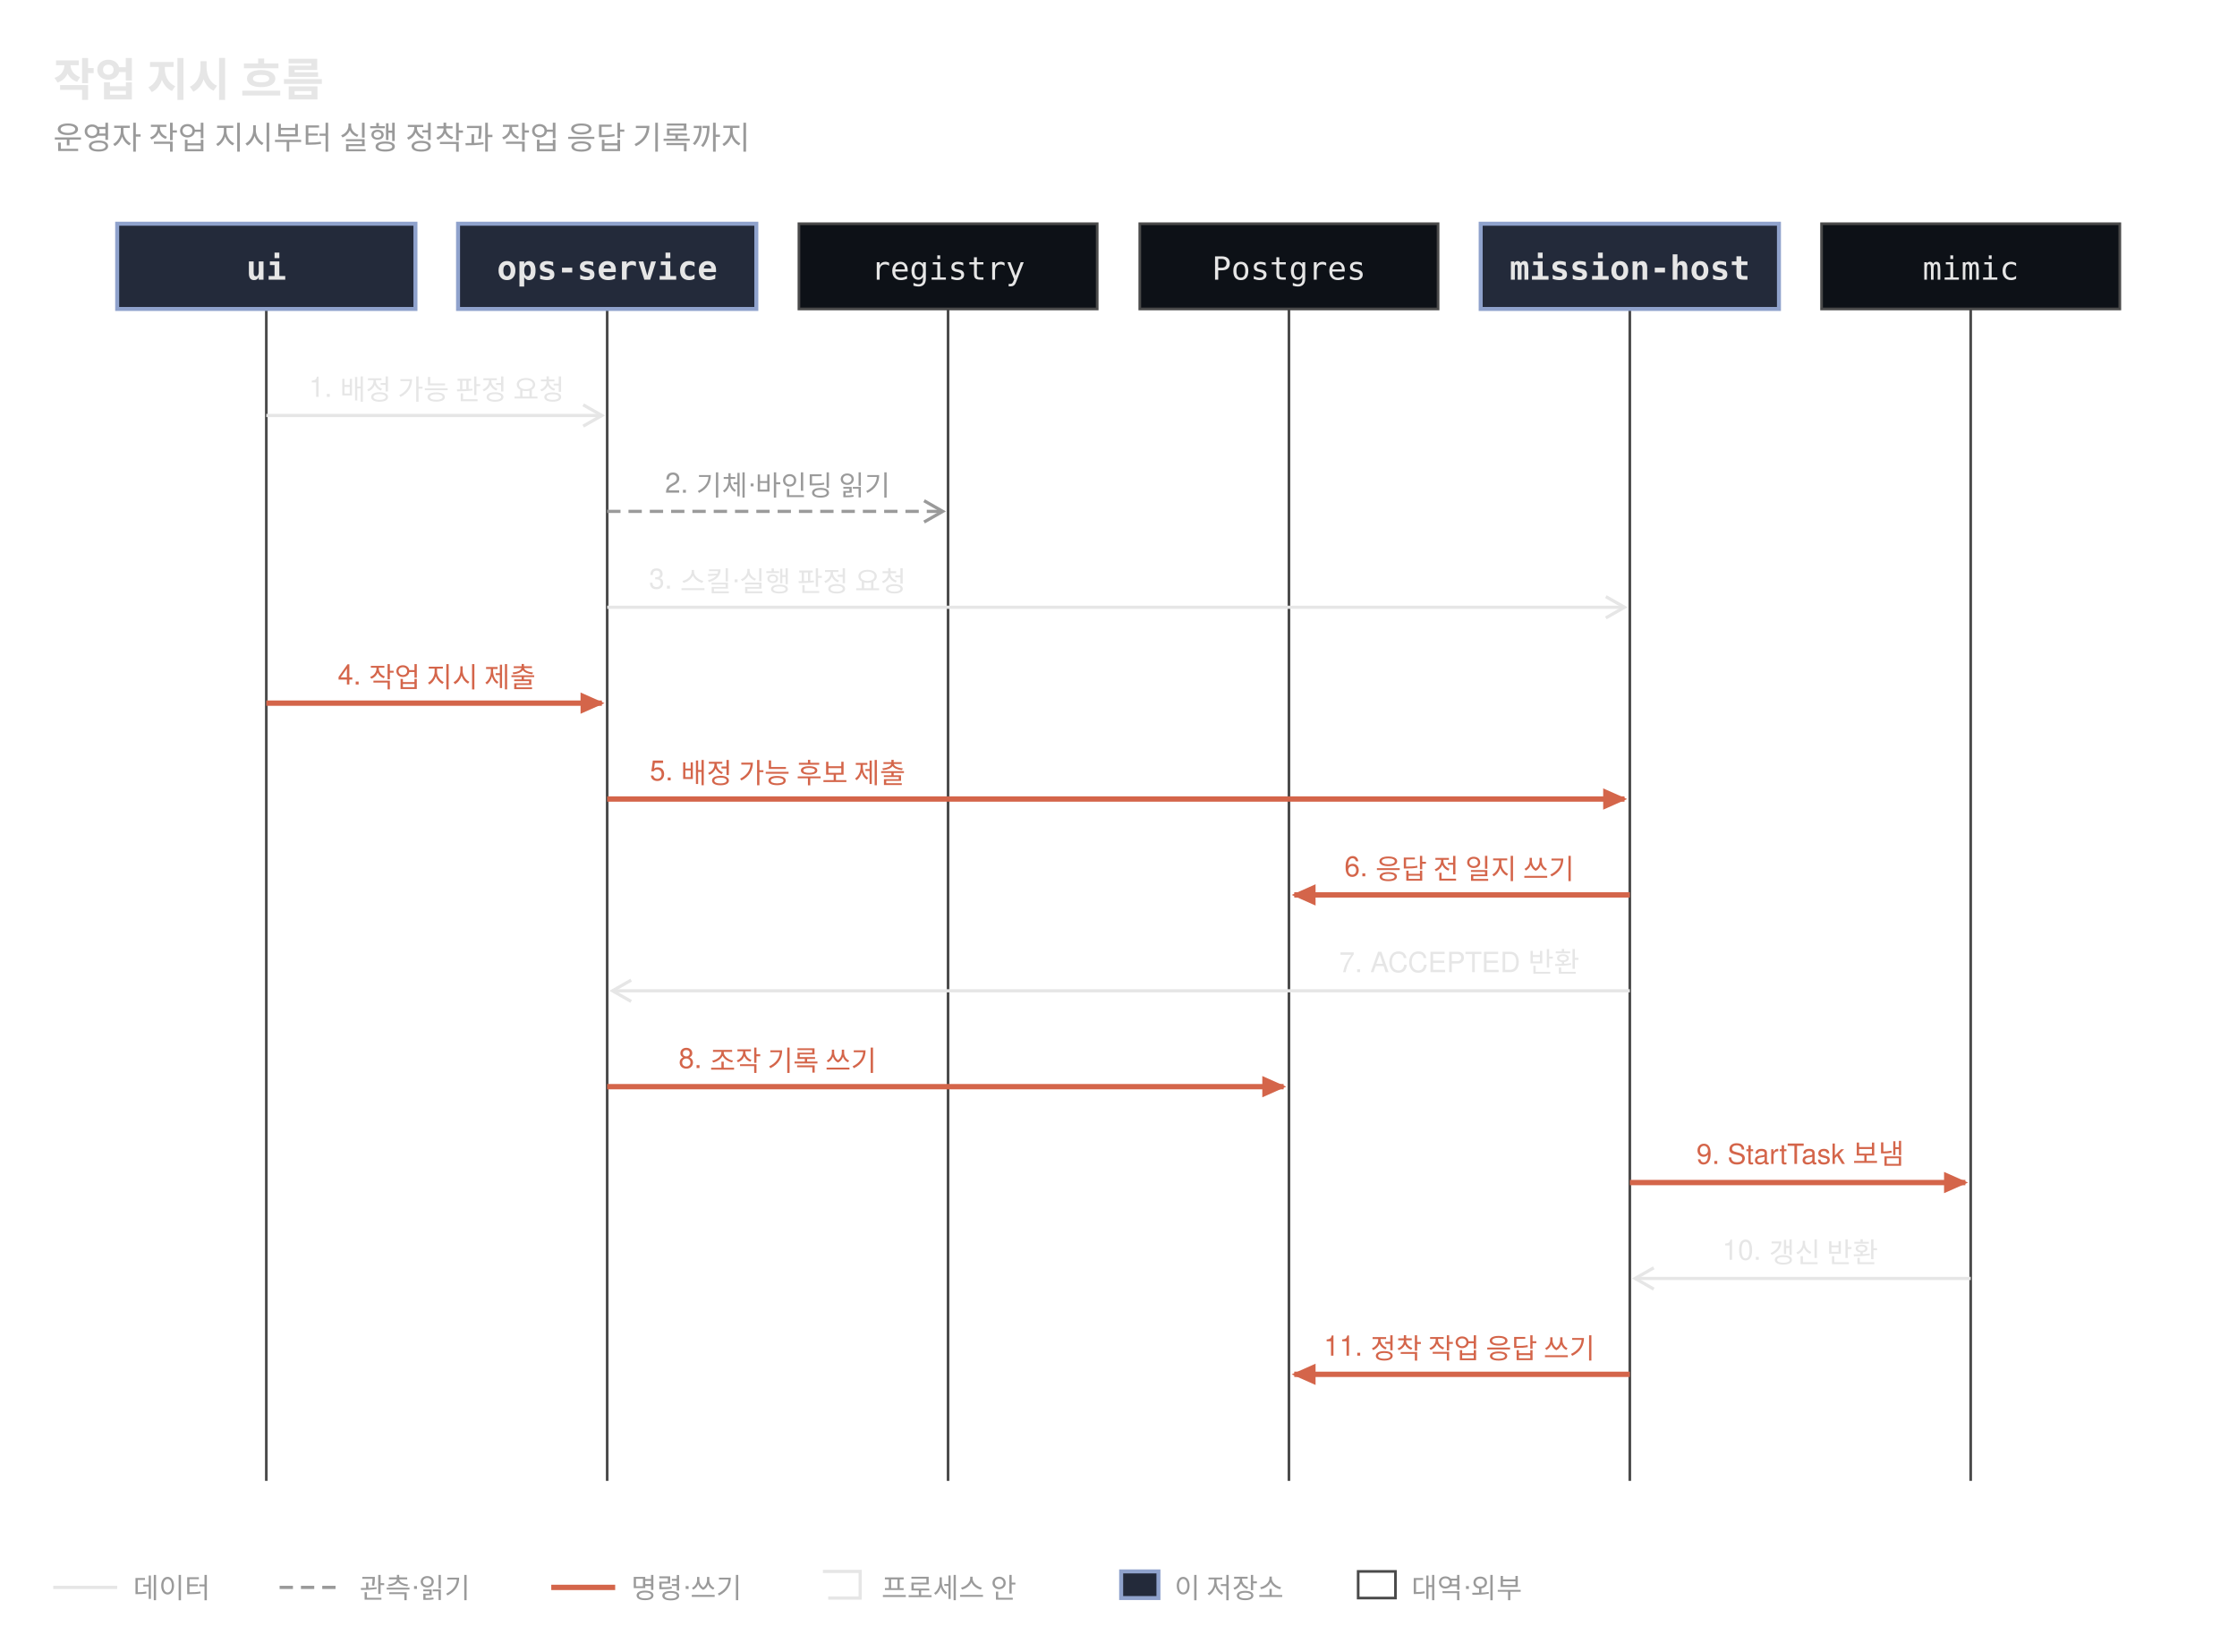
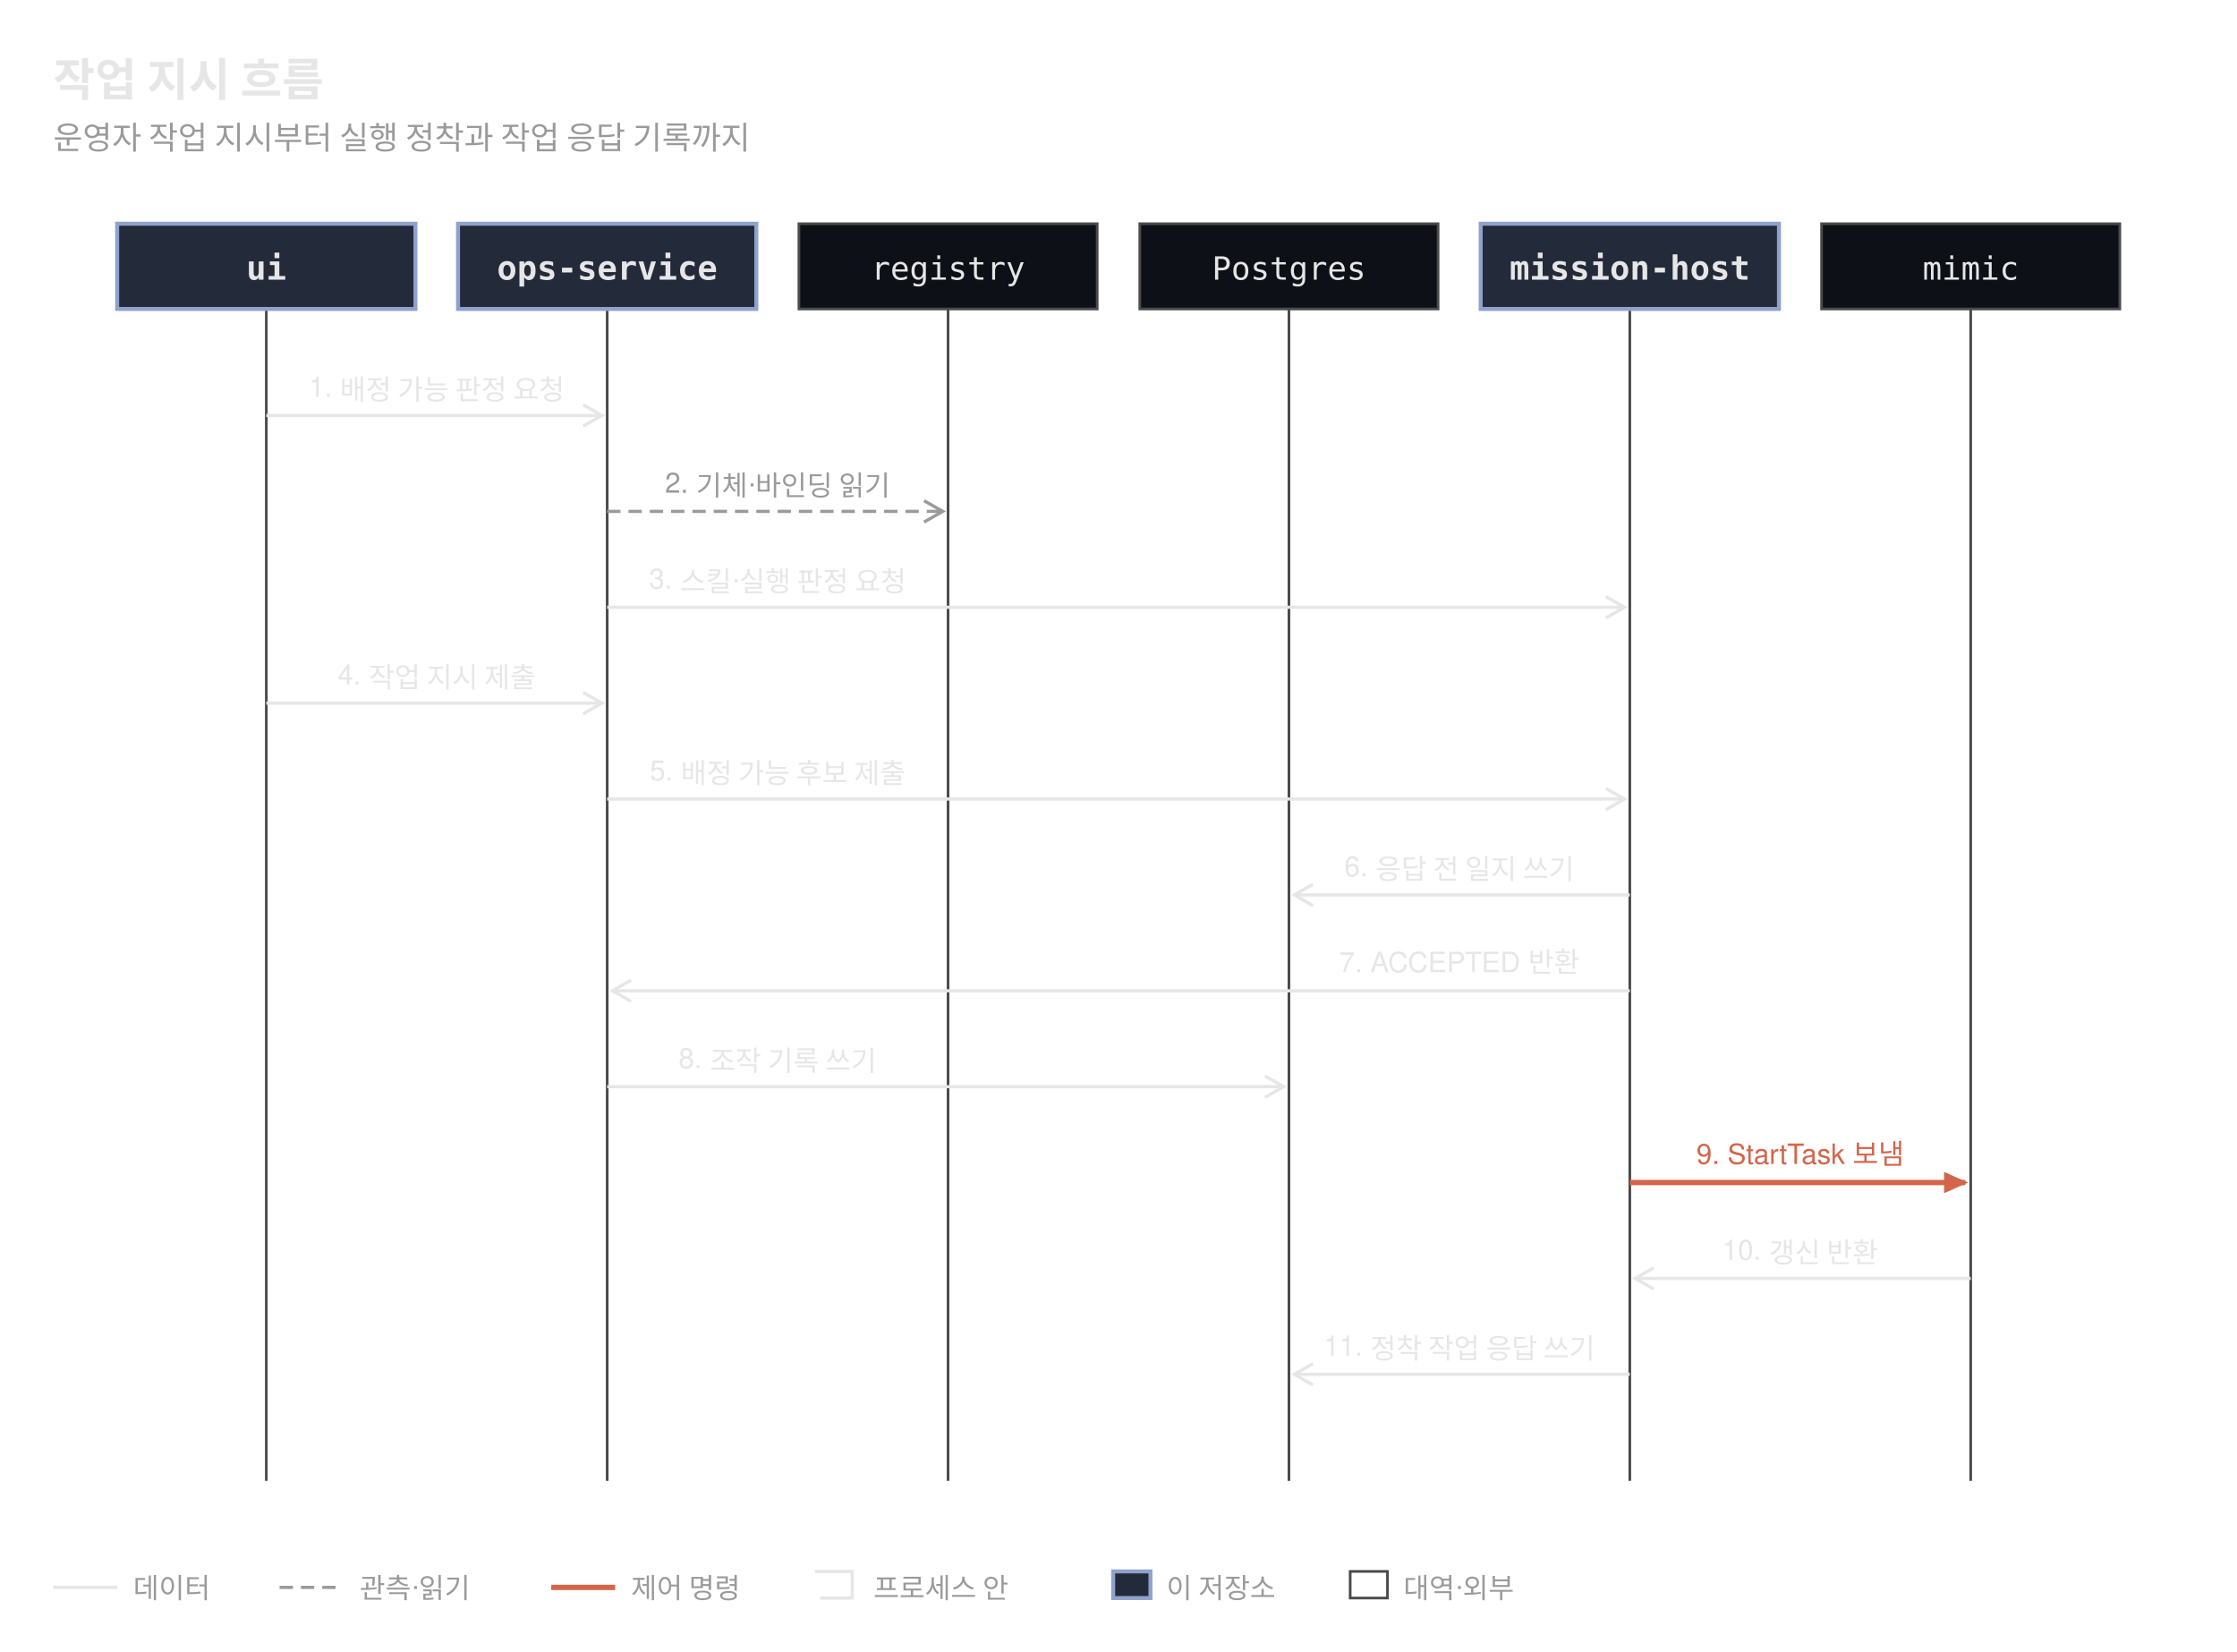
<svg xmlns="http://www.w3.org/2000/svg" width="840" height="620" viewBox="0 0 840 620">
  <defs>
    <marker id="data" markerUnits="userSpaceOnUse" markerWidth="10" markerHeight="10" refX="8" refY="5" orient="auto">
      <path d="M1,1 L8,5 L1,9" fill="none" stroke="#e6e6e6" stroke-width="1.2" />
    </marker>
    <marker id="obs" markerUnits="userSpaceOnUse" markerWidth="10" markerHeight="10" refX="8" refY="5" orient="auto">
      <path d="M1,1 L8,5 L1,9" fill="none" stroke="#9a9a9a" stroke-width="1.2" />
    </marker>
    <marker id="cmd" markerUnits="userSpaceOnUse" markerWidth="10" markerHeight="10" refX="8" refY="5" orient="auto">
      <path d="M0,1 L9,5 L0,9 Z" fill="#d4654a" />
    </marker>
  </defs>
  <g font-family="'Helvetica Neue', Helvetica, Arial, 'Apple SD Gothic Neo', 'Malgun Gothic', 'Noto Sans KR', 'Noto Sans CJK KR', sans-serif" fill="#e6e6e6">
    <text x="20" y="36" font-size="17" font-weight="700">작업 지시 흐름</text>
    <text x="20" y="56" font-size="12" fill="#9a9a9a">운영자 작업 지시부터 실행 정착과 작업 응답 기록까지</text>
    <g stroke="#4a4a4a" stroke-width="1">
      <path d="M100,116 V556" fill="none" />
      <path d="M228,116 V556" fill="none" />
      <path d="M356,116 V556" fill="none" />
      <path d="M484,116 V556" fill="none" />
      <path d="M612,116 V556" fill="none" />
      <path d="M740,116 V556" fill="none" />
    </g>
    <rect x="44" y="84" width="112" height="32" fill="#232a3a" stroke="#8fa2cc" stroke-width="1.5" />
    <text x="100" y="105" font-size="12.5" font-weight="700" text-anchor="middle" font-family="Menlo, Consolas, 'DejaVu Sans Mono', monospace">ui</text>
    <rect x="172" y="84" width="112" height="32" fill="#232a3a" stroke="#8fa2cc" stroke-width="1.5" />
    <text x="228" y="105" font-size="12.5" font-weight="700" text-anchor="middle" font-family="Menlo, Consolas, 'DejaVu Sans Mono', monospace">ops-service</text>
    <rect x="300" y="84" width="112" height="32" fill="#0d1117" stroke="#4a4a4a" stroke-width="1" />
    <text x="356" y="105" font-size="12" text-anchor="middle" font-family="Menlo, Consolas, 'DejaVu Sans Mono', monospace">registry</text>
    <rect x="428" y="84" width="112" height="32" fill="#0d1117" stroke="#4a4a4a" stroke-width="1" />
    <text x="484" y="105" font-size="12" text-anchor="middle" font-family="Menlo, Consolas, 'DejaVu Sans Mono', monospace">Postgres</text>
    <rect x="556" y="84" width="112" height="32" fill="#232a3a" stroke="#8fa2cc" stroke-width="1.5" />
    <text x="612" y="105" font-size="12.5" font-weight="700" text-anchor="middle" font-family="Menlo, Consolas, 'DejaVu Sans Mono', monospace">mission-host</text>
    <rect x="684" y="84" width="112" height="32" fill="#0d1117" stroke="#4a4a4a" stroke-width="1" />
    <text x="740" y="105" font-size="12" text-anchor="middle" font-family="Menlo, Consolas, 'DejaVu Sans Mono', monospace">mimic</text>
    <path d="M100,156 H226" fill="none" stroke="#e6e6e6" stroke-width="1.2" marker-end="url(#data)" />
    <text x="164" y="149" font-size="10.5" fill="#e6e6e6" text-anchor="middle">1. 배정 가능 판정 요청</text>
    <path d="M228,192 H354" fill="none" stroke="#9a9a9a" stroke-width="1.2" stroke-dasharray="5 3" marker-end="url(#obs)" />
    <text x="292" y="185" font-size="10.5" fill="#9a9a9a" text-anchor="middle">2. 기체·바인딩 읽기</text>
    <path d="M228,228 H610" fill="none" stroke="#e6e6e6" stroke-width="1.2" marker-end="url(#data)" />
    <text x="292" y="221" font-size="10.5" fill="#e6e6e6" text-anchor="middle">3. 스킬·실행 판정 요청</text>
-     <path d="M100,264 H226" fill="none" stroke="#d4654a" stroke-width="2" marker-end="url(#cmd)" />
-     <text x="164" y="257" font-size="10.5" fill="#d4654a" text-anchor="middle">4. 작업 지시 제출</text>
-     <path d="M228,300 H610" fill="none" stroke="#d4654a" stroke-width="2" marker-end="url(#cmd)" />
-     <text x="292" y="293" font-size="10.5" fill="#d4654a" text-anchor="middle">5. 배정 가능 후보 제출</text>
-     <path d="M612,336 H486" fill="none" stroke="#d4654a" stroke-width="2" marker-end="url(#cmd)" />
-     <text x="548" y="329" font-size="10.5" fill="#d4654a" text-anchor="middle">6. 응답 전 일지 쓰기</text>
+     <path d="M100,264 H226" fill="none" stroke="#e6e6e6" stroke-width="1.2" marker-end="url(#data)" />
+     <text x="164" y="257" font-size="10.5" fill="#e6e6e6" text-anchor="middle">4. 작업 지시 제출</text>
+     <path d="M228,300 H610" fill="none" stroke="#e6e6e6" stroke-width="1.2" marker-end="url(#data)" />
+     <text x="292" y="293" font-size="10.5" fill="#e6e6e6" text-anchor="middle">5. 배정 가능 후보 제출</text>
+     <path d="M612,336 H486" fill="none" stroke="#e6e6e6" stroke-width="1.2" marker-end="url(#data)" />
+     <text x="548" y="329" font-size="10.5" fill="#e6e6e6" text-anchor="middle">6. 응답 전 일지 쓰기</text>
    <path d="M612,372 H230" fill="none" stroke="#e6e6e6" stroke-width="1.2" marker-end="url(#data)" />
    <text x="548" y="365" font-size="10.5" fill="#e6e6e6" text-anchor="middle">7. ACCEPTED 반환</text>
-     <path d="M228,408 H482" fill="none" stroke="#d4654a" stroke-width="2" marker-end="url(#cmd)" />
-     <text x="292" y="401" font-size="10.5" fill="#d4654a" text-anchor="middle">8. 조작 기록 쓰기</text>
+     <path d="M228,408 H482" fill="none" stroke="#e6e6e6" stroke-width="1.2" marker-end="url(#data)" />
+     <text x="292" y="401" font-size="10.5" fill="#e6e6e6" text-anchor="middle">8. 조작 기록 쓰기</text>
    <path d="M612,444 H738" fill="none" stroke="#d4654a" stroke-width="2" marker-end="url(#cmd)" />
    <text x="676" y="437" font-size="10.5" fill="#d4654a" text-anchor="middle">9. StartTask 보냄</text>
    <path d="M740,480 H614" fill="none" stroke="#e6e6e6" stroke-width="1.2" marker-end="url(#data)" />
    <text x="676" y="473" font-size="10.5" fill="#e6e6e6" text-anchor="middle">10. 갱신 반환</text>
-     <path d="M612,516 H486" fill="none" stroke="#d4654a" stroke-width="2" marker-end="url(#cmd)" />
-     <text x="548" y="509" font-size="10.5" fill="#d4654a" text-anchor="middle">11. 정착 작업 응답 쓰기</text>
+     <path d="M612,516 H486" fill="none" stroke="#e6e6e6" stroke-width="1.2" marker-end="url(#data)" />
+     <text x="548" y="509" font-size="10.5" fill="#e6e6e6" text-anchor="middle">11. 정착 작업 응답 쓰기</text>
    <g font-size="10.5" fill="#9a9a9a">
      <path d="M20,596 H44" fill="none" stroke="#e6e6e6" stroke-width="1.2" />
      <text x="50" y="600">데이터</text>
      <path d="M105,596 H129" fill="none" stroke="#9a9a9a" stroke-width="1.2" stroke-dasharray="5 3" />
      <text x="135" y="600">관측·읽기</text>
      <path d="M207,596 H231" fill="none" stroke="#d4654a" stroke-width="2" />
-       <text x="237" y="600">명령·쓰기</text>
-       <path d="M309,590 H323 V600 H311" fill="none" stroke="#e6e6e6" stroke-width="1.2" />
-       <text x="331" y="600">프로세스 안</text>
-       <rect x="421" y="590" width="14" height="10" fill="#232a3a" stroke="#8fa2cc" stroke-width="1.5" />
-       <text x="441" y="600">이 저장소</text>
-       <rect x="510" y="590" width="14" height="10" fill="none" stroke="#4a4a4a" />
-       <text x="530" y="600">대역·외부</text>
+       <text x="237" y="600">제어 명령</text>
+       <path d="M306,590 H320 V600 H308" fill="none" stroke="#e6e6e6" stroke-width="1.2" />
+       <text x="328" y="600">프로세스 안</text>
+       <rect x="418" y="590" width="14" height="10" fill="#232a3a" stroke="#8fa2cc" stroke-width="1.5" />
+       <text x="438" y="600">이 저장소</text>
+       <rect x="507" y="590" width="14" height="10" fill="none" stroke="#4a4a4a" />
+       <text x="527" y="600">대역·외부</text>
    </g>
  </g>
</svg>
